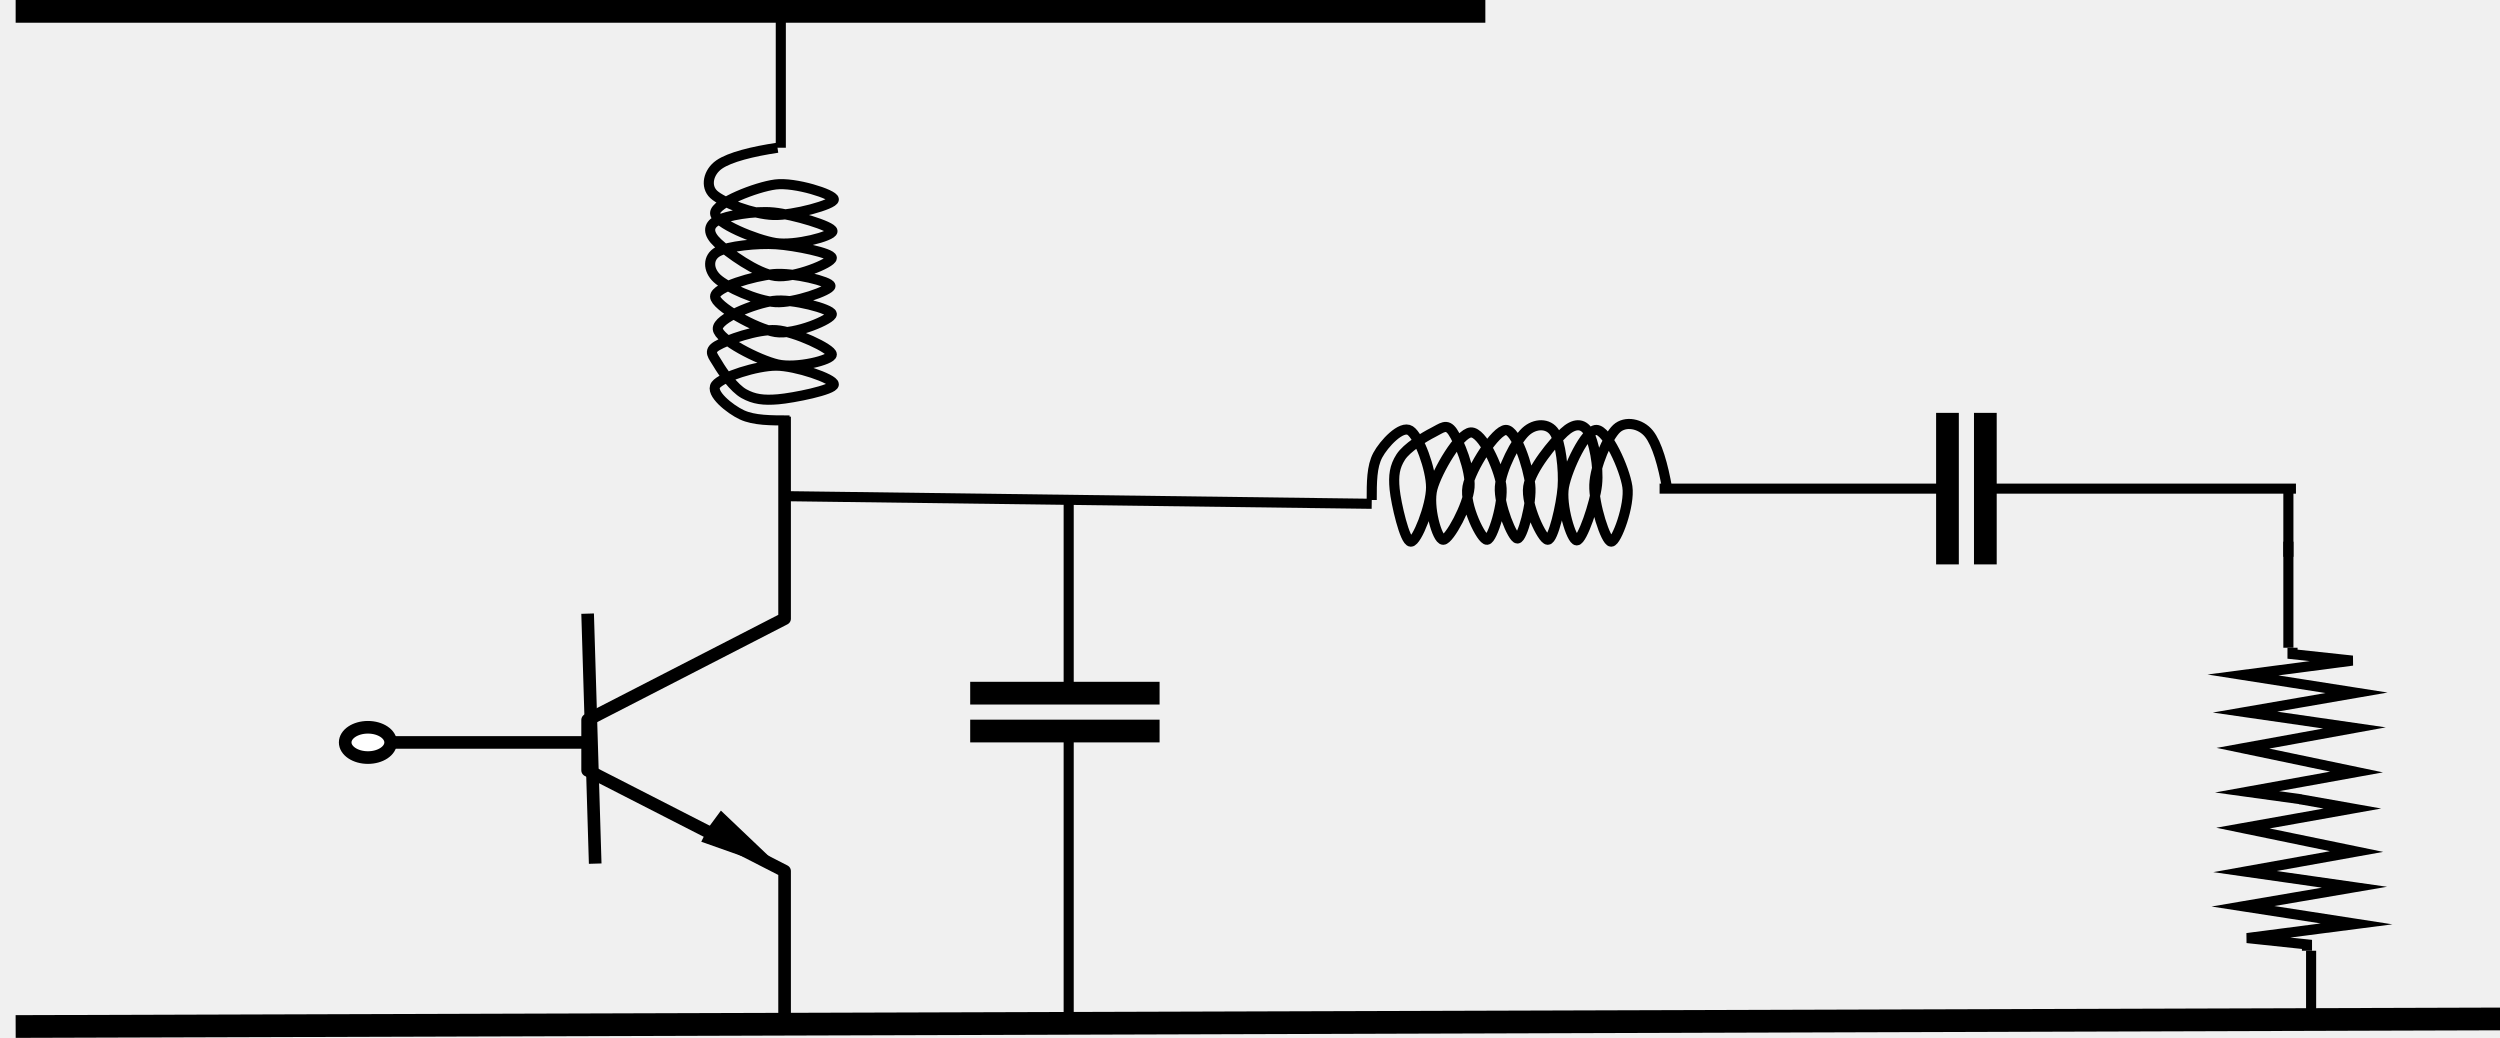
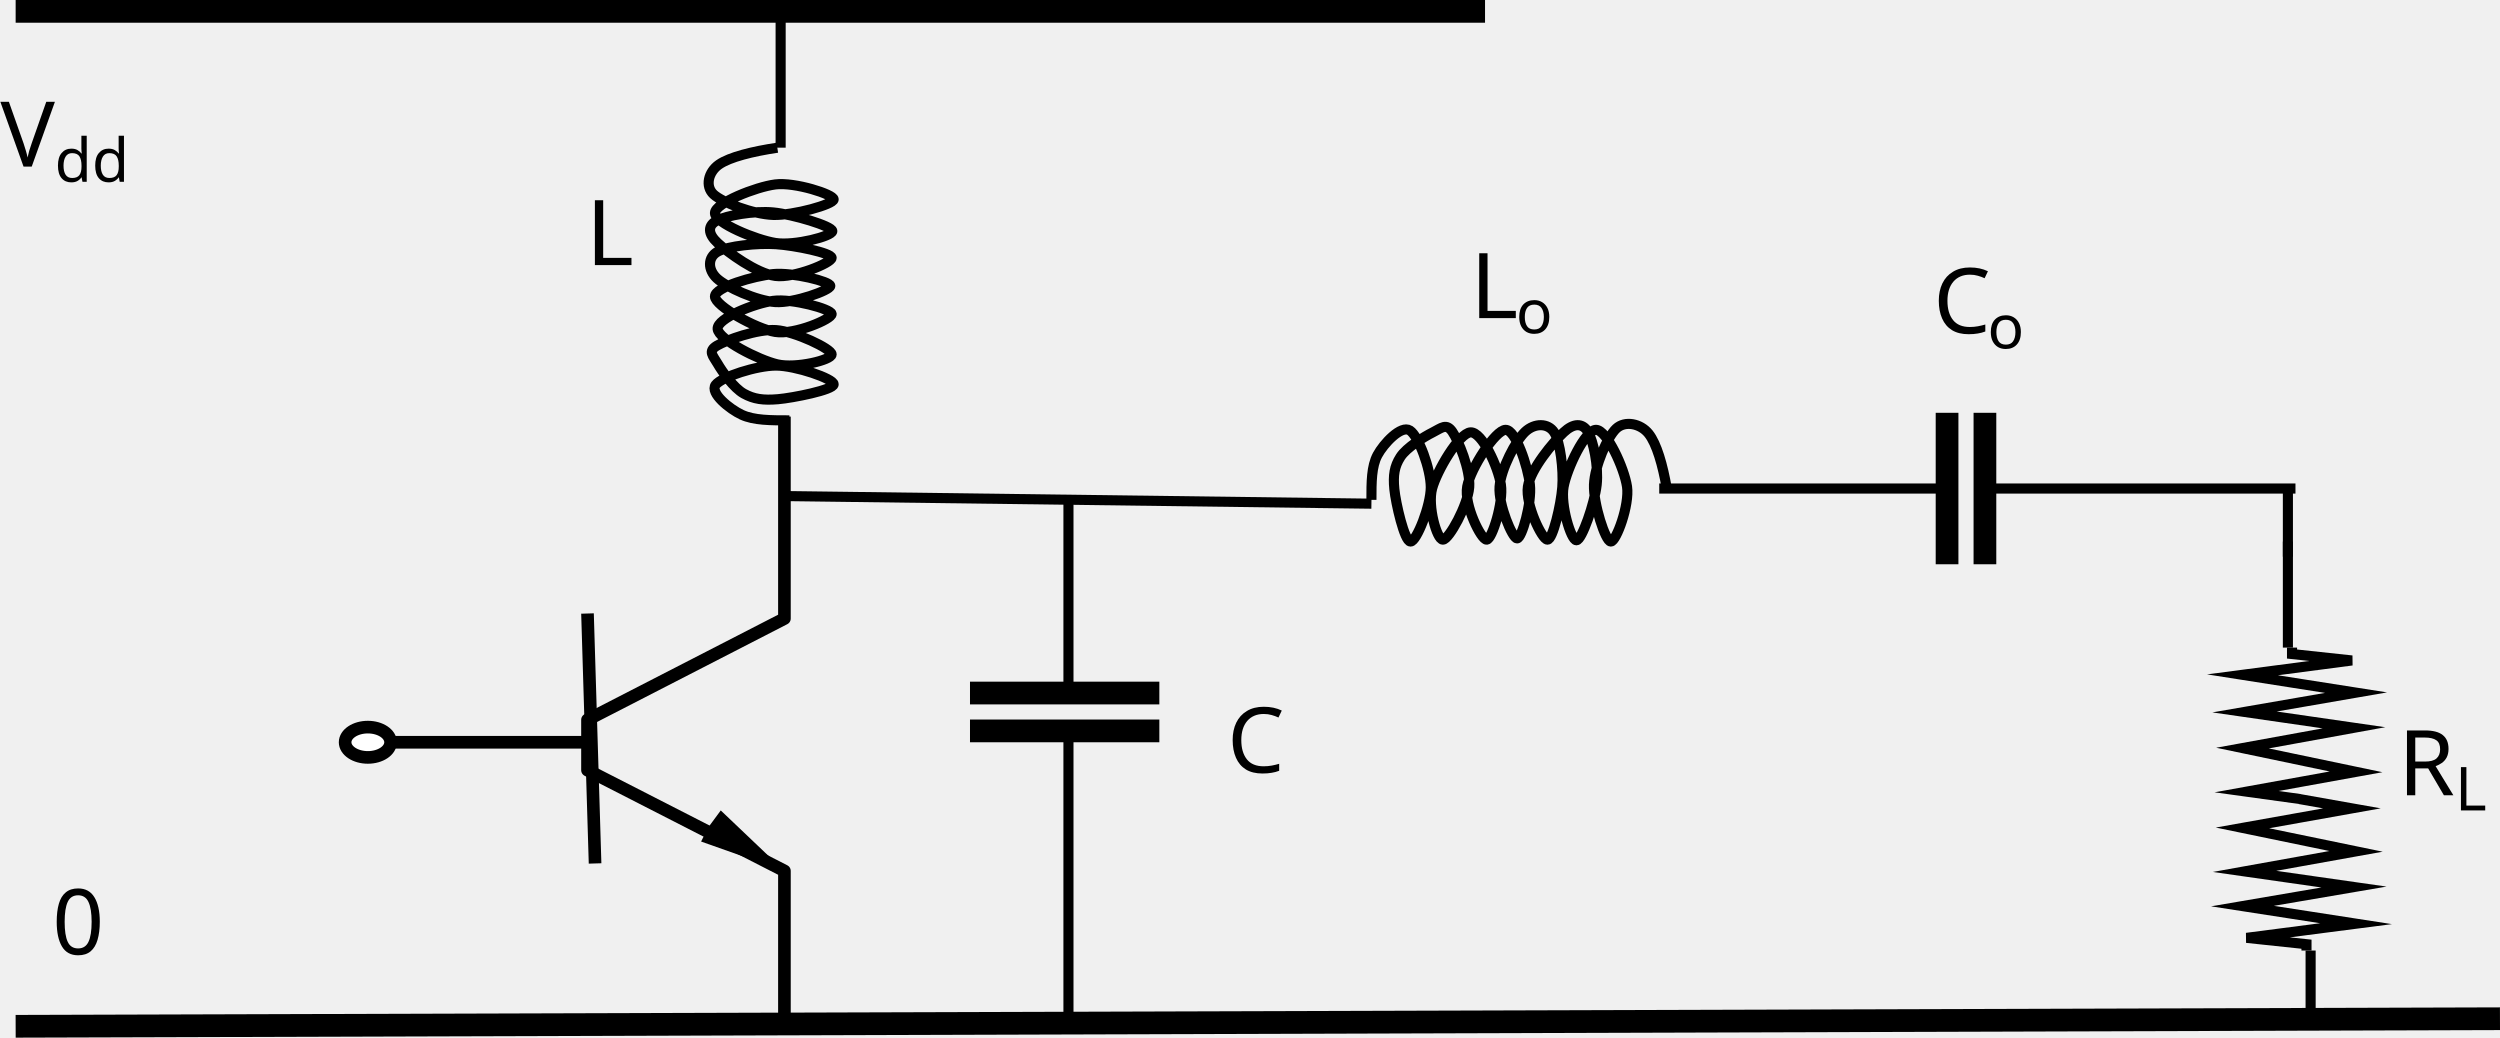
- <svg xmlns="http://www.w3.org/2000/svg" version="1.1" width="330" height="137" viewBox="0 0 330 137" overflow="hidden">
+ <svg xmlns="http://www.w3.org/2000/svg" width="330.07" height="137" overflow="hidden" version="1.1" id="svg81" style="overflow:hidden">
  <defs id="defs5">
    <clipPath id="clip0">
-       <rect x="0" y="0" width="330" height="137" id="rect2" />
+       <rect x="0" y="0" width="816" height="144" id="rect2" />
    </clipPath>
  </defs>
  <path style="fill:none;fill-rule:evenodd;stroke:#000000;stroke-width:1.667;stroke-linejoin:round;stroke-miterlimit:10" id="path9" stroke-miterlimit="10" d="m 103.566,55 v 26.667 l -26,13.366 v 6.65 l 26,13.301 v 20.016" />
  <path style="fill:none;fill-rule:evenodd;stroke:#000000;stroke-width:1.667;stroke-linejoin:round;stroke-miterlimit:10" id="path11" stroke-miterlimit="10" d="m 77.566,81 1,33" />
  <path style="fill:none;fill-rule:evenodd;stroke:#000000;stroke-width:1.667;stroke-linejoin:round;stroke-miterlimit:10" id="path13" stroke-miterlimit="10" d="m 77.566,98 h -27" />
  <path style="fill-rule:evenodd" id="path15" d="m 103.566,115 -11,-3.892 0.894,-1.802 1.7,-2.306 z" />
  <path style="fill:#ffffff;fill-rule:evenodd;stroke:#000000;stroke-width:1.667;stroke-linejoin:round;stroke-miterlimit:10" id="path17" stroke-miterlimit="10" d="m 45.566,98 c 0,-1.105 1.343,-2 3,-2 1.657,0 3,0.895 3,2 0,1.105 -1.343,2 -3,2 -1.657,0 -3,-0.895 -3,-2 z" />
  <path style="fill:none;fill-rule:evenodd;stroke:#000000;stroke-width:3;stroke-miterlimit:8" id="path19" stroke-miterlimit="8" d="M 2.066,1.5 196.066,1.5" />
  <path style="fill:none;fill-rule:evenodd;stroke:#000000;stroke-width:3;stroke-miterlimit:8" id="path21" stroke-miterlimit="8" d="m 2.066,135.5 328,-1" />
  <path style="fill:none;fill-rule:evenodd;stroke:#000000;stroke-width:1.333;stroke-linejoin:round;stroke-miterlimit:10" id="path23" stroke-miterlimit="10" d="m 104.066,65.5 77,1" />
  <path style="fill:none;fill-rule:evenodd;stroke:#000000;stroke-width:1.333;stroke-linejoin:round;stroke-miterlimit:10" id="path25" stroke-miterlimit="10" d="m 104.222,55.5 c -2.479,0 -4.692,0 -6.286,-0.74 -1.594,-0.74 -4.25,-2.877 -3.453,-3.945 0.797,-1.069 5.401,-2.548 7.968,-2.548 2.568,0 7.615,1.726 7.615,2.466 0,0.74 -5.401,1.808 -7.349,1.973 -1.948,0.164 -3.187,0 -4.516,-0.74 -1.328,-0.74 -2.833,-2.877 -3.453,-3.945 -0.619,-1.069 -1.328,-1.644 -0.088,-2.384 1.239,-0.74 5.312,-2.219 7.791,-2.055 2.48,0.164 7.349,2.466 7.349,3.205 0,0.74 -4.692,1.89 -7.171,1.315 -2.48,-0.575 -7.792,-3.288 -7.881,-4.685 -0.088,-1.397 4.87,-3.37 7.349,-3.699 2.479,-0.329 7.615,1.069 7.703,1.726 0.089,0.657 -4.869,2.795 -7.437,2.384 -2.568,-0.411 -7.969,-3.452 -7.969,-4.685 0,-1.233 5.136,-2.712 7.703,-2.959 2.568,-0.247 7.526,0.986 7.526,1.562 0,0.575 -4.781,2.301 -7.26,2.137 -2.479,-0.164 -6.464,-1.973 -7.703,-3.123 -1.24,-1.151 -1.24,-2.795 0.088,-3.534 1.328,-0.74 5.224,-1.151 7.703,-0.986 2.48,0.164 7.349,1.151 7.349,1.808 0,0.657 -4.958,2.712 -7.437,2.384 -2.479,-0.329 -6.287,-3.123 -7.615,-4.356 -1.328,-1.233 -1.328,-2.301 -0.088,-2.959 1.239,-0.657 4.87,-1.315 7.437,-1.069 2.568,0.247 7.792,1.808 7.792,2.466 0,0.657 -4.958,1.973 -7.526,1.562 -2.568,-0.411 -7.969,-2.63 -7.969,-3.945 0,-1.315 5.401,-3.452 7.969,-3.781 2.568,-0.329 7.703,1.315 7.703,1.973 0,0.657 -5.312,2.137 -7.969,2.055 -2.656,-0.082 -6.729,-1.644 -7.88,-2.712 -1.151,-1.069 -0.708,-2.959 0.708,-3.945 1.417,-0.986 4.427,-1.726 7.704,-2.219" />
  <path style="fill:none;fill-rule:evenodd;stroke:#000000;stroke-width:1.333;stroke-linejoin:round;stroke-miterlimit:10" id="path27" stroke-miterlimit="10" d="m 103.066,19.5 1e-4,-18" />
+   <text style="font-weight:400;font-size:12px;font-family:Tahoma, Tahoma_MSFontService, sans-serif" id="text35" font-size="12" font-weight="400" x="77.387" y="35">L<tspan style="font-size:12px" id="tspan29" y="22" x="0.047" font-size="12">V</tspan>
+     <tspan style="font-size:8px" id="tspan31" y="24" x="7.214" font-size="8">dd</tspan>
+     <tspan style="font-size:12px" id="tspan33" y="126" x="6.894" font-size="12">0</tspan>
+   </text>
  <path style="fill:none;fill-rule:evenodd;stroke:#000000;stroke-width:1.333;stroke-miterlimit:8" id="path37" stroke-miterlimit="8" d="m 303.702,105.5 -7.09,-0.98 14.454,-2.615 -15,-3.137 14.727,-2.68 -14.454,-2.091 14.727,-2.549 -15,-2.353 14.455,-1.895 -7.909,-0.85 v -0.85" />
  <path style="fill:none;fill-rule:evenodd;stroke:#000000;stroke-width:1.333;stroke-miterlimit:8" id="path39" stroke-miterlimit="8" d="m 303.612,105.5 6.909,1.226 -14.455,2.581 15,3.096 -14.727,2.645 14.454,2.065 -14.727,2.516 15,2.323 -14.454,1.871 7.909,0.838 v 0.839" />
  <path style="fill:none;fill-rule:evenodd;stroke:#000000;stroke-width:1.333;stroke-linejoin:round;stroke-miterlimit:10" id="path41" stroke-miterlimit="10" d="m 302.066,71.5 v 14" />
+   <text style="font-weight:400;font-size:12px;font-family:Tahoma, Tahoma_MSFontService, sans-serif" id="text45" font-size="12" font-weight="400" x="316.632" y="105">R<tspan style="font-size:8px" id="tspan43" y="107" x="324.132" font-size="8">L</tspan>
+   </text>
  <path style="fill:none;fill-rule:evenodd;stroke:#000000;stroke-width:1.333;stroke-linejoin:round;stroke-miterlimit:10" id="path47" stroke-miterlimit="10" d="m 181.066,66 c 0,-2.333 0,-4.417 0.801,-5.917 0.802,-1.5 3.117,-4 4.274,-3.25 1.158,0.75 2.761,5.083 2.761,7.5 0,2.417 -1.87,7.167 -2.672,7.167 -0.801,0 -1.958,-5.083 -2.137,-6.917 -0.178,-1.833 0,-3 0.802,-4.25 0.801,-1.25 3.116,-2.667 4.274,-3.25 1.157,-0.583 1.781,-1.25 2.582,-0.083 0.801,1.167 2.404,5 2.226,7.333 -0.178,2.333 -2.671,6.917 -3.473,6.917 -0.801,0 -2.048,-4.417 -1.424,-6.75 0.623,-2.333 3.561,-7.333 5.075,-7.417 1.514,-0.083 3.651,4.583 4.007,6.917 0.356,2.333 -1.158,7.167 -1.87,7.25 -0.712,0.083 -3.027,-4.583 -2.582,-7 0.445,-2.417 3.74,-7.5 5.075,-7.5 1.336,0 2.939,4.833 3.206,7.25 0.267,2.417 -1.069,7.083 -1.692,7.083 -0.623,0 -2.493,-4.5 -2.315,-6.833 0.178,-2.333 2.137,-6.083 3.383,-7.25 1.247,-1.167 3.028,-1.167 3.829,0.083 0.802,1.25 1.247,4.917 1.069,7.25 -0.178,2.333 -1.247,6.917 -1.959,6.917 -0.713,0 -2.939,-4.667 -2.582,-7 0.356,-2.333 3.383,-5.917 4.719,-7.167 1.335,-1.25 2.493,-1.25 3.205,-0.083 0.712,1.167 1.425,4.583 1.158,7 -0.267,2.417 -1.959,7.333 -2.672,7.333 -0.712,0 -2.136,-4.667 -1.691,-7.083 0.445,-2.417 2.849,-7.5 4.274,-7.5 1.424,0 3.739,5.083 4.096,7.5 0.356,2.417 -1.425,7.25 -2.137,7.25 -0.713,0 -2.316,-5 -2.226,-7.5 0.089,-2.5 1.78,-6.333 2.938,-7.417 1.157,-1.083 3.205,-0.667 4.274,0.667 1.068,1.333 1.87,4.167 2.404,7.25" />
+   <text style="font-weight:400;font-size:12px;font-family:Tahoma, Tahoma_MSFontService, sans-serif" id="text51" font-size="12" font-weight="400" x="194.143" y="42">L<tspan style="font-size:8px" id="tspan49" y="44" x="200.143" font-size="8">o</tspan>
+   </text>
  <path style="fill:none;fill-rule:evenodd;stroke:#000000;stroke-width:1.333;stroke-linejoin:round;stroke-miterlimit:10" id="path53" stroke-miterlimit="10" d="m 305.066,125.5 v 9" />
  <path style="fill:none;fill-rule:evenodd;stroke:#000000;stroke-width:1.333;stroke-linejoin:round;stroke-miterlimit:10" id="path55" stroke-miterlimit="10" d="m 141.066,65.5 v 26" />
  <path style="fill:none;fill-rule:evenodd;stroke:#000000;stroke-width:3;stroke-linejoin:round;stroke-miterlimit:10" id="path57" stroke-miterlimit="10" d="m 128.066,91.5 25,1e-4" />
  <path style="fill:none;fill-rule:evenodd;stroke:#000000;stroke-width:3;stroke-linejoin:round;stroke-miterlimit:10" id="path59" stroke-miterlimit="10" d="m 128.066,96.5 h 25" />
  <path style="fill:none;fill-rule:evenodd;stroke:#000000;stroke-width:1.333;stroke-linejoin:round;stroke-miterlimit:10" id="path61" stroke-miterlimit="10" d="M 141.066,96.5 V 134.5" />
  <path style="fill:none;fill-rule:evenodd;stroke:#000000;stroke-width:3;stroke-linejoin:round;stroke-miterlimit:10" id="path63" stroke-miterlimit="10" d="m 257.066,54.5 v 20" />
  <path style="fill:none;fill-rule:evenodd;stroke:#000000;stroke-width:3;stroke-linejoin:round;stroke-miterlimit:10" id="path65" stroke-miterlimit="10" d="m 262.066,54.5 v 20" />
  <path style="fill:none;fill-rule:evenodd;stroke:#000000;stroke-width:1.333;stroke-linejoin:round;stroke-miterlimit:10" id="path67" stroke-miterlimit="10" d="m 263.066,64.5 40,1e-4" />
  <path style="fill:none;fill-rule:evenodd;stroke:#000000;stroke-width:1.333;stroke-linejoin:round;stroke-miterlimit:10" id="path69" stroke-miterlimit="10" d="m 302.066,64.5 v 9" />
  <path style="fill:none;fill-rule:evenodd;stroke:#000000;stroke-width:1.333;stroke-linejoin:round;stroke-miterlimit:10" id="path71" stroke-miterlimit="10" d="m 256.066,64.5 -37,1e-4" />
+   <text style="font-weight:400;font-size:12px;font-family:Tahoma, Tahoma_MSFontService, sans-serif" id="text77" font-size="12" font-weight="400" x="255.242" y="44">C<tspan style="font-size:8px" id="tspan73" y="46" x="262.408" font-size="8">o</tspan>
+     <tspan style="font-size:12px" id="tspan75" y="102" x="162.012" font-size="12">C</tspan>
+   </text>
</svg>
